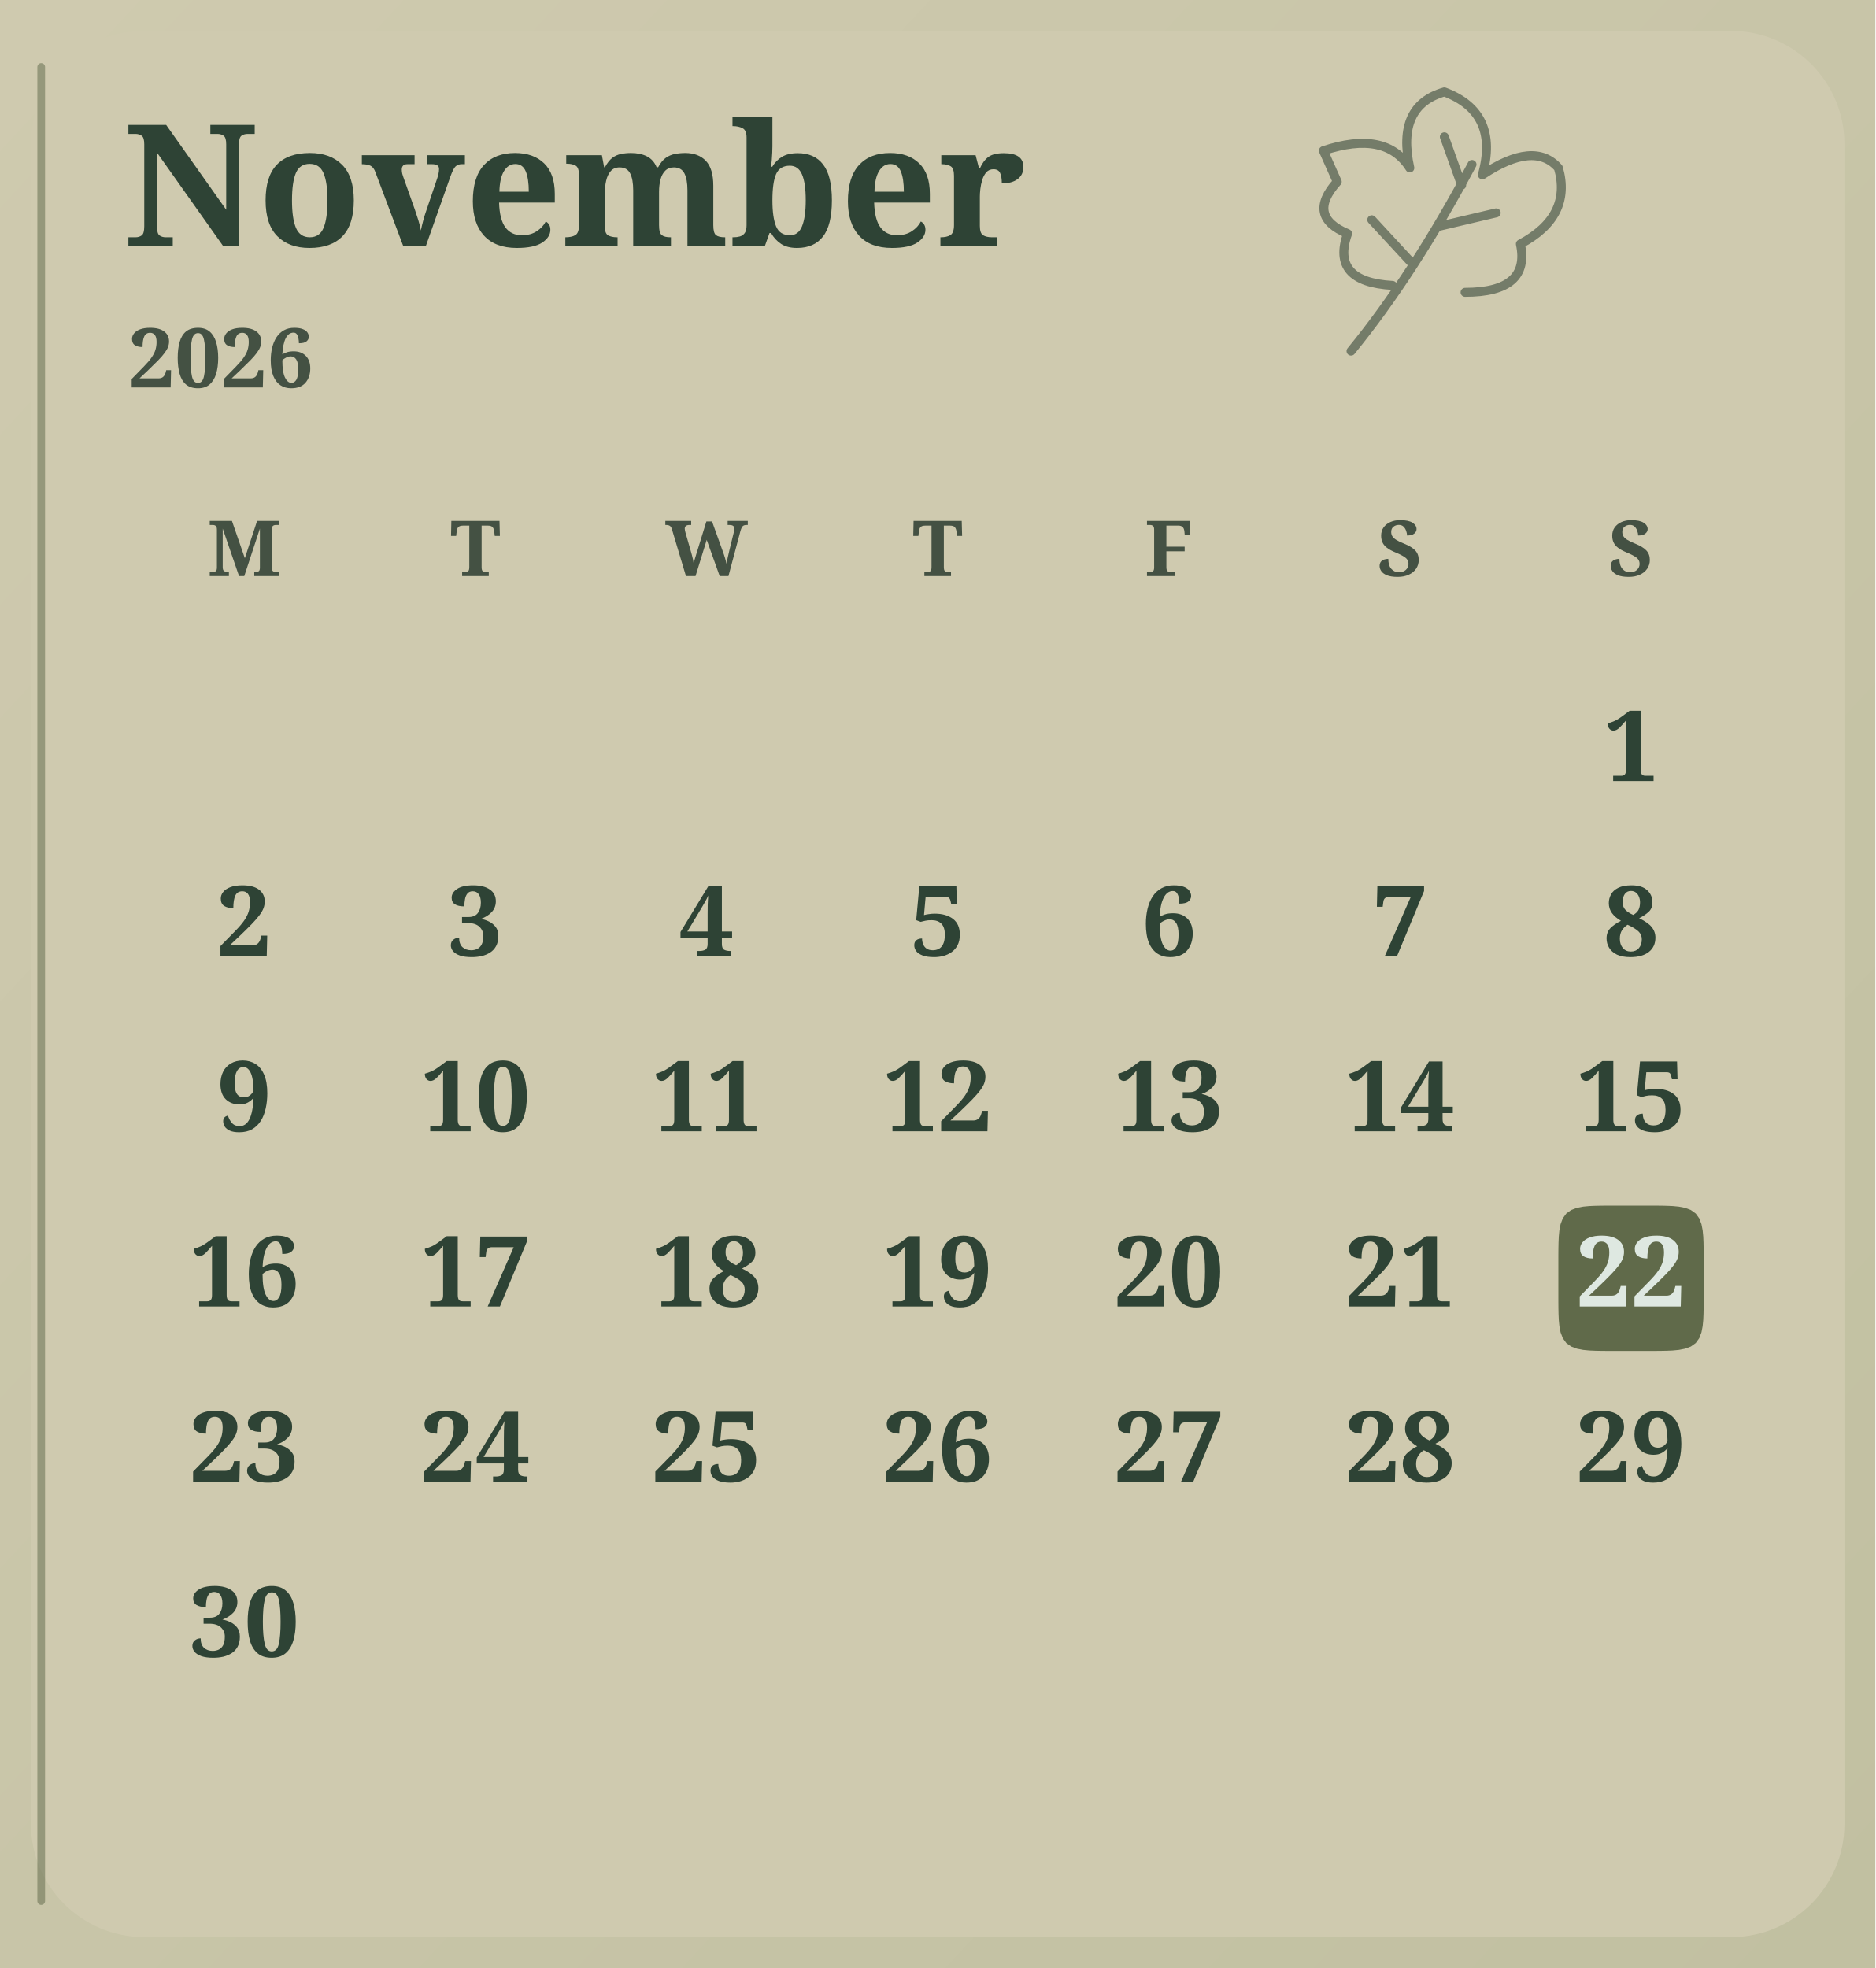
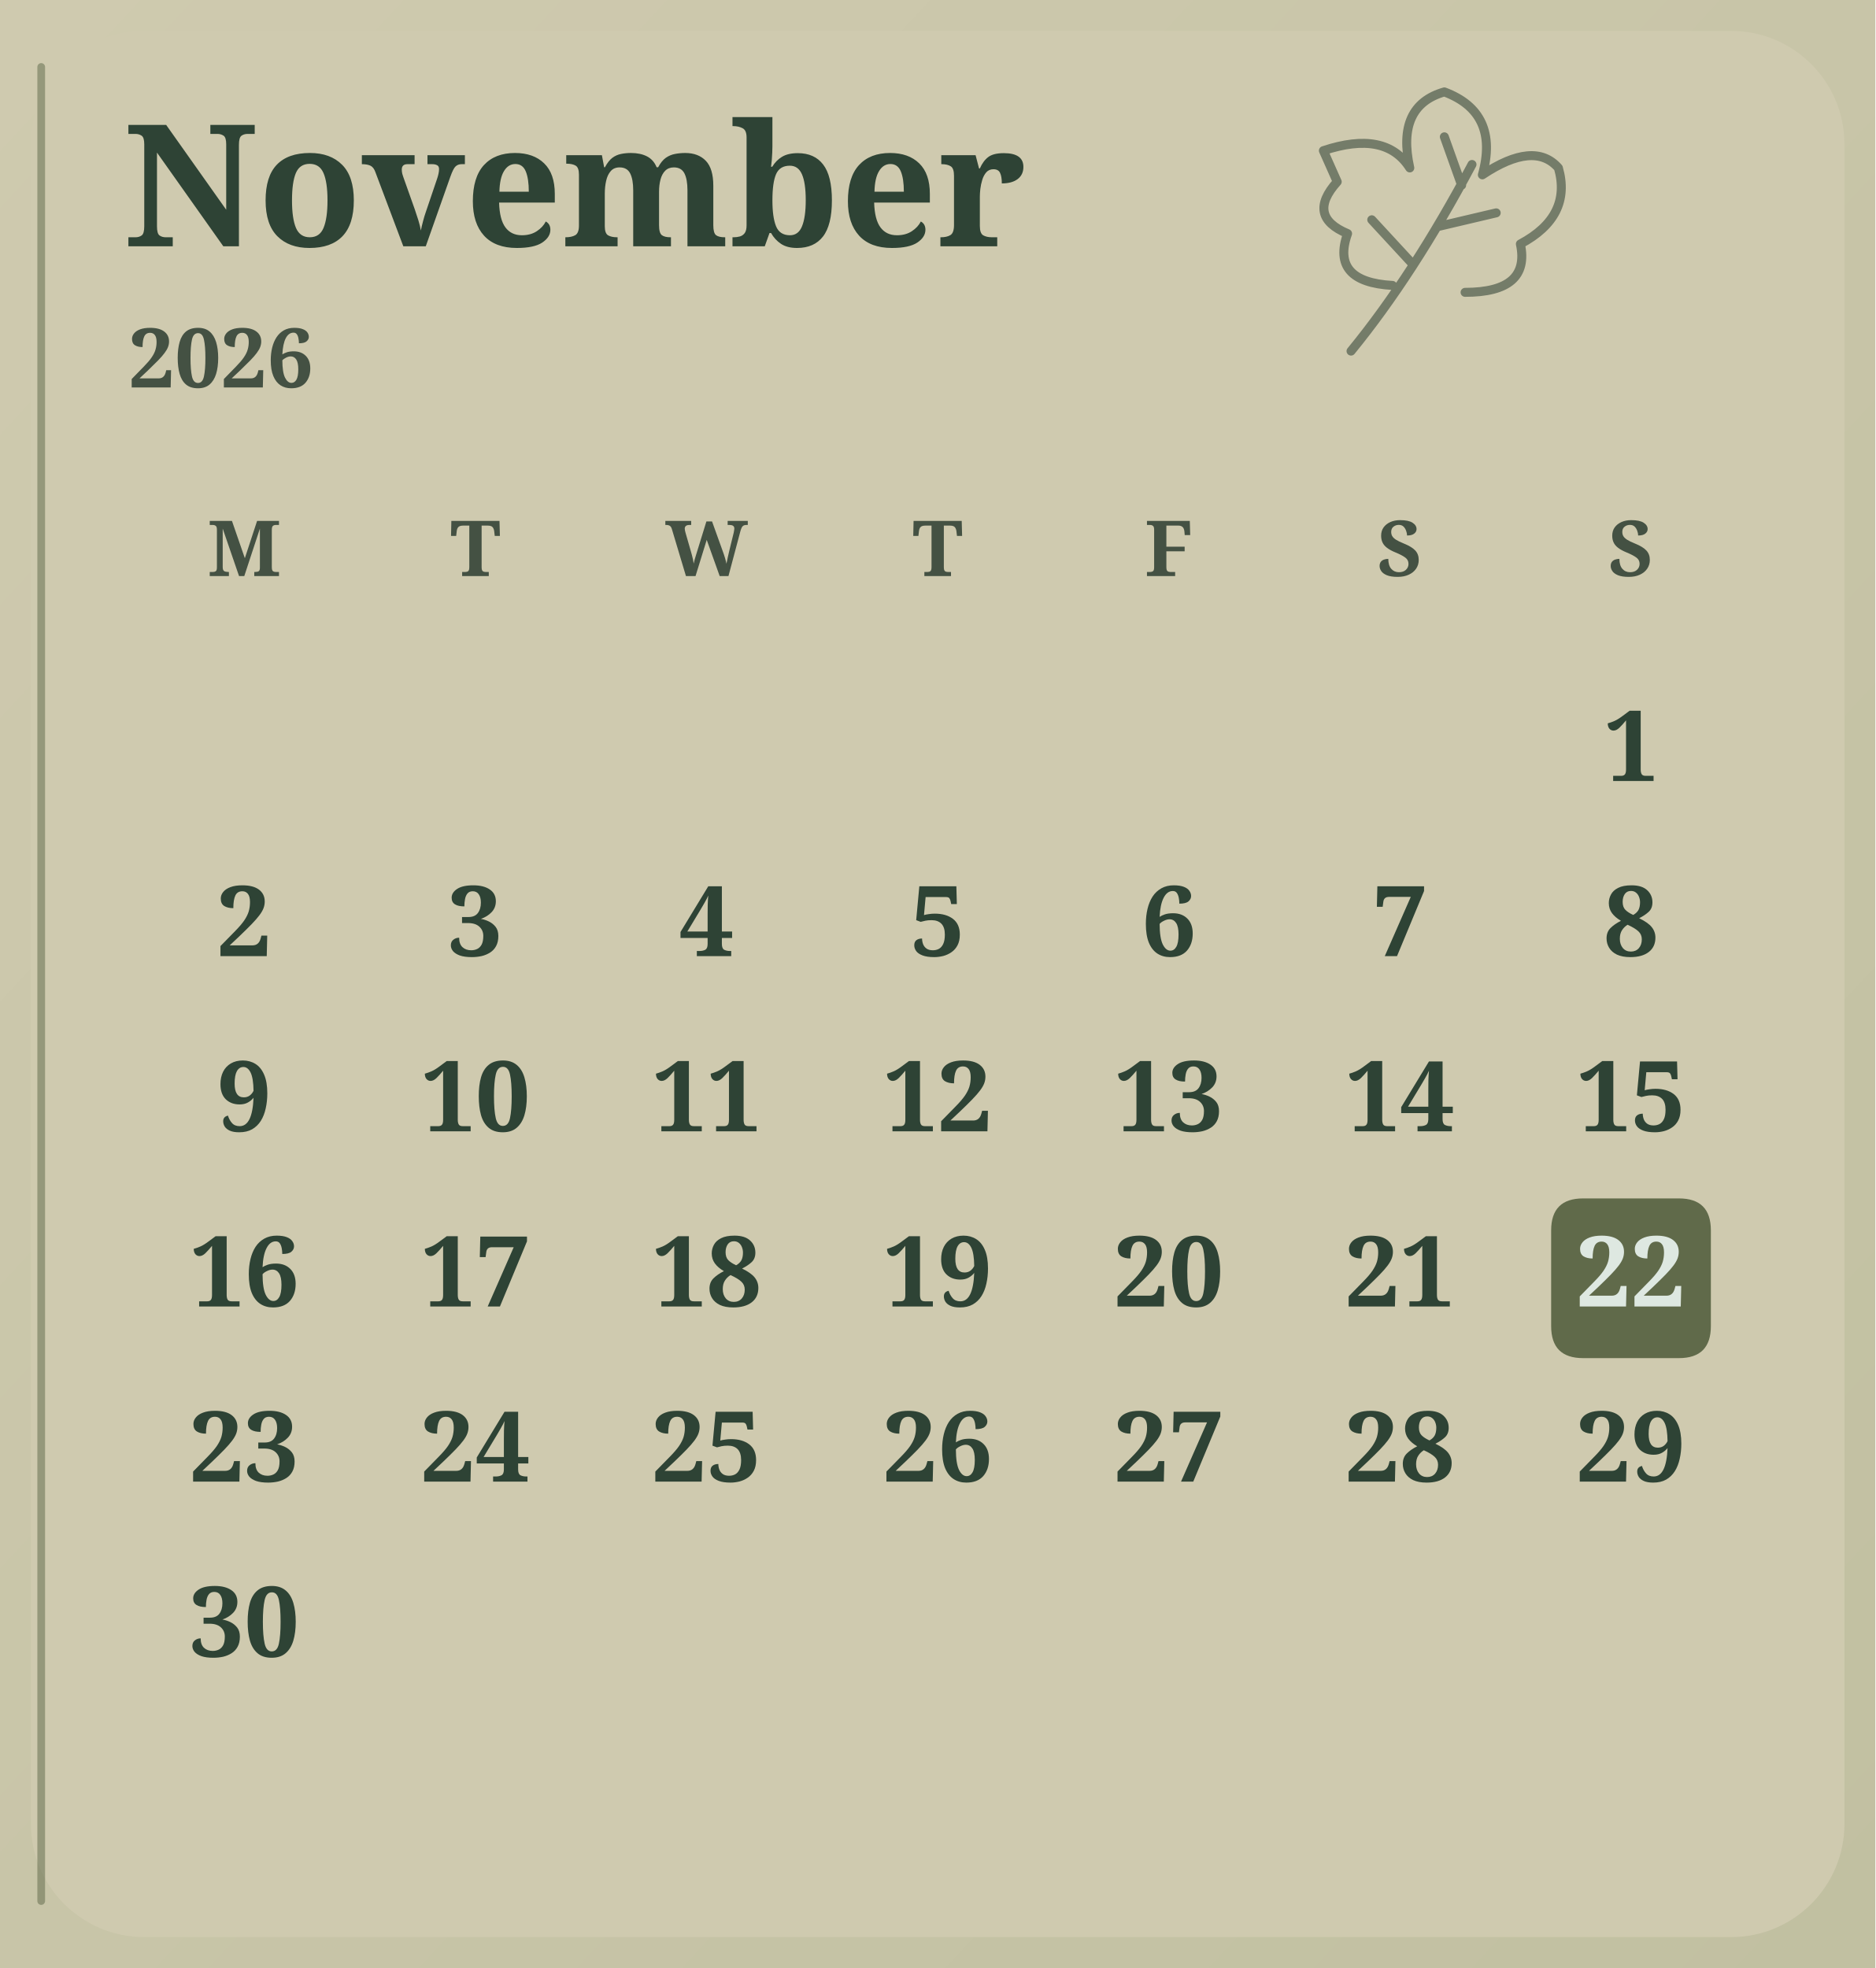
<svg xmlns="http://www.w3.org/2000/svg" width="364" height="382" viewBox="0 0 364 382">
  <defs>
    <linearGradient id="paint" x1="0" y1="0" x2="1" y2="1">
      <stop stop-color="#CFCAAF" />
      <stop offset="1" stop-color="#C1C0A1" />
    </linearGradient>
  </defs>
  <rect width="364" height="382" fill="url(#paint)" />
  <g font-family="Georgia,serif" style="font-variant-numeric:tabular-nums">
    <rect x="6" y="6" width="352" height="370" rx="22" fill="#CFCAAF" opacity="1" />
    <line x1="8" y1="13" x2="8" y2="369" stroke="#606A4A" opacity="0.52" stroke-width="1.5" stroke-linecap="round" />
    <path d="M 25 86 Q 43 64 60 32 M 37 67 Q 19 66 24 52 Q 12 47 21 37 L 17 28 Q 35 22 42 33 Q 38 15 52 11 Q 68 17 63 35 Q 78 25 85 33 Q 89 47 74 55 Q 77 69 58 69 M 43 61 L 31 48 M 50 50 L 67 46 M 57 38 L 52 24" transform="translate(245.46 10.46) scale(0.6708 0.6708)" fill="none" stroke="#445143" stroke-width="2.6" stroke-linecap="round" stroke-linejoin="round" opacity="0.65" />
    <text x="24" y="35" font-size="33" font-weight="700" fill="#2E4335" text-anchor="start" dominant-baseline="central" alignment-baseline="central">November</text>
    <text x="25" y="69" font-size="16" font-weight="600" fill="#445143" text-anchor="start" dominant-baseline="central" alignment-baseline="central">2026</text>
    <text x="47.429" y="106" font-size="15" font-weight="600" fill="#445143" text-anchor="middle" dominant-baseline="central" alignment-baseline="central">M</text>
    <text x="92.286" y="106" font-size="15" font-weight="600" fill="#445143" text-anchor="middle" dominant-baseline="central" alignment-baseline="central">T</text>
    <text x="137.143" y="106" font-size="15" font-weight="600" fill="#445143" text-anchor="middle" dominant-baseline="central" alignment-baseline="central">W</text>
    <text x="182" y="106" font-size="15" font-weight="600" fill="#445143" text-anchor="middle" dominant-baseline="central" alignment-baseline="central">T</text>
    <text x="226.857" y="106" font-size="15" font-weight="600" fill="#445143" text-anchor="middle" dominant-baseline="central" alignment-baseline="central">F</text>
    <text x="271.714" y="106" font-size="15" font-weight="600" fill="#445143" text-anchor="middle" dominant-baseline="central" alignment-baseline="central">S</text>
    <text x="316.571" y="106" font-size="15" font-weight="600" fill="#445143" text-anchor="middle" dominant-baseline="central" alignment-baseline="central">S</text>
    <text x="316.571" y="144.22" font-size="19" font-weight="550" fill="#2E4335" text-anchor="middle" dominant-baseline="central" alignment-baseline="central">1</text>
    <text x="47.429" y="178.22" font-size="19" font-weight="550" fill="#2E4335" text-anchor="middle" dominant-baseline="central" alignment-baseline="central">2</text>
    <text x="92.286" y="178.22" font-size="19" font-weight="550" fill="#2E4335" text-anchor="middle" dominant-baseline="central" alignment-baseline="central">3</text>
    <text x="137.143" y="178.22" font-size="19" font-weight="550" fill="#2E4335" text-anchor="middle" dominant-baseline="central" alignment-baseline="central">4</text>
    <text x="182" y="178.22" font-size="19" font-weight="550" fill="#2E4335" text-anchor="middle" dominant-baseline="central" alignment-baseline="central">5</text>
    <text x="226.857" y="178.22" font-size="19" font-weight="550" fill="#2E4335" text-anchor="middle" dominant-baseline="central" alignment-baseline="central">6</text>
    <text x="271.714" y="178.22" font-size="19" font-weight="550" fill="#2E4335" text-anchor="middle" dominant-baseline="central" alignment-baseline="central">7</text>
    <text x="316.571" y="178.22" font-size="19" font-weight="550" fill="#2E4335" text-anchor="middle" dominant-baseline="central" alignment-baseline="central">8</text>
    <text x="47.429" y="212.22" font-size="19" font-weight="550" fill="#2E4335" text-anchor="middle" dominant-baseline="central" alignment-baseline="central">9</text>
    <text x="92.286" y="212.22" font-size="19" font-weight="550" fill="#2E4335" text-anchor="middle" dominant-baseline="central" alignment-baseline="central">10</text>
    <text x="137.143" y="212.22" font-size="19" font-weight="550" fill="#2E4335" text-anchor="middle" dominant-baseline="central" alignment-baseline="central">11</text>
    <text x="182" y="212.22" font-size="19" font-weight="550" fill="#2E4335" text-anchor="middle" dominant-baseline="central" alignment-baseline="central">12</text>
    <text x="226.857" y="212.22" font-size="19" font-weight="550" fill="#2E4335" text-anchor="middle" dominant-baseline="central" alignment-baseline="central">13</text>
    <text x="271.714" y="212.22" font-size="19" font-weight="550" fill="#2E4335" text-anchor="middle" dominant-baseline="central" alignment-baseline="central">14</text>
    <text x="316.571" y="212.22" font-size="19" font-weight="550" fill="#2E4335" text-anchor="middle" dominant-baseline="central" alignment-baseline="central">15</text>
    <text x="47.429" y="246.22" font-size="19" font-weight="550" fill="#2E4335" text-anchor="middle" dominant-baseline="central" alignment-baseline="central">16</text>
    <text x="92.286" y="246.22" font-size="19" font-weight="550" fill="#2E4335" text-anchor="middle" dominant-baseline="central" alignment-baseline="central">17</text>
    <text x="137.143" y="246.22" font-size="19" font-weight="550" fill="#2E4335" text-anchor="middle" dominant-baseline="central" alignment-baseline="central">18</text>
    <text x="182" y="246.22" font-size="19" font-weight="550" fill="#2E4335" text-anchor="middle" dominant-baseline="central" alignment-baseline="central">19</text>
    <text x="226.857" y="246.22" font-size="19" font-weight="550" fill="#2E4335" text-anchor="middle" dominant-baseline="central" alignment-baseline="central">20</text>
    <text x="271.714" y="246.22" font-size="19" font-weight="550" fill="#2E4335" text-anchor="middle" dominant-baseline="central" alignment-baseline="central">21</text>
-     <path d="M 95.5 50 L 95.5 52.98 L 95.5 55.99 L 95.5 59.05 L 95.5 62.19 L 95.49 65.44 L 95.46 68.83 L 95.39 72.38 L 95.23 76.11 L 94.86 79.97 L 94.11 83.85 L 92.74 87.49 L 90.54 90.54 L 87.49 92.74 L 83.85 94.11 L 79.97 94.86 L 76.11 95.23 L 72.38 95.39 L 68.83 95.46 L 65.44 95.49 L 62.19 95.5 L 59.05 95.5 L 55.99 95.5 L 52.98 95.5 L 50 95.5 L 47.02 95.5 L 44.01 95.5 L 40.95 95.5 L 37.81 95.5 L 34.56 95.49 L 31.17 95.46 L 27.62 95.39 L 23.89 95.23 L 20.03 94.86 L 16.15 94.11 L 12.51 92.74 L 9.46 90.54 L 7.26 87.49 L 5.89 83.85 L 5.14 79.97 L 4.77 76.11 L 4.61 72.38 L 4.54 68.83 L 4.51 65.44 L 4.5 62.19 L 4.5 59.05 L 4.5 55.99 L 4.5 52.98 L 4.5 50 L 4.5 47.02 L 4.5 44.01 L 4.5 40.95 L 4.5 37.81 L 4.51 34.56 L 4.54 31.17 L 4.61 27.62 L 4.77 23.89 L 5.14 20.03 L 5.89 16.15 L 7.26 12.51 L 9.46 9.46 L 12.51 7.26 L 16.15 5.89 L 20.03 5.14 L 23.89 4.77 L 27.62 4.61 L 31.17 4.54 L 34.56 4.51 L 37.81 4.5 L 40.95 4.5 L 44.01 4.5 L 47.02 4.5 L 50 4.5 L 52.98 4.5 L 55.99 4.5 L 59.05 4.5 L 62.19 4.5 L 65.44 4.51 L 68.83 4.54 L 72.38 4.61 L 76.11 4.77 L 79.97 5.14 L 83.85 5.89 L 87.49 7.26 L 90.54 9.46 L 92.74 12.51 L 94.11 16.15 L 94.86 20.03 L 95.23 23.89 L 95.39 27.62 L 95.46 31.17 L 95.49 34.56 L 95.5 37.81 L 95.5 40.95 L 95.5 44.01 L 95.5 47.02 Z" transform="translate(301.0714 232.62) scale(0.31 0.31)" fill="#606A4A" opacity="1" />
+     <path d="M 20 0 L 80 0 Q 100 0 100 20 L 100 80 Q 100 100 80 100 L 20 100 Q 0 100 0 80 L 0 20 Q 0 0 20 0 Z" transform="translate(301.0714 232.62) scale(0.31 0.31)" fill="#606A4A" opacity="1" />
    <text x="316.571" y="246.22" font-size="19" font-weight="700" fill="#DEE8E1" text-anchor="middle" dominant-baseline="central" alignment-baseline="central">22</text>
    <text x="47.429" y="280.22" font-size="19" font-weight="550" fill="#2E4335" text-anchor="middle" dominant-baseline="central" alignment-baseline="central">23</text>
    <text x="92.286" y="280.22" font-size="19" font-weight="550" fill="#2E4335" text-anchor="middle" dominant-baseline="central" alignment-baseline="central">24</text>
    <text x="137.143" y="280.22" font-size="19" font-weight="550" fill="#2E4335" text-anchor="middle" dominant-baseline="central" alignment-baseline="central">25</text>
    <text x="182" y="280.22" font-size="19" font-weight="550" fill="#2E4335" text-anchor="middle" dominant-baseline="central" alignment-baseline="central">26</text>
    <text x="226.857" y="280.22" font-size="19" font-weight="550" fill="#2E4335" text-anchor="middle" dominant-baseline="central" alignment-baseline="central">27</text>
    <text x="271.714" y="280.22" font-size="19" font-weight="550" fill="#2E4335" text-anchor="middle" dominant-baseline="central" alignment-baseline="central">28</text>
    <text x="316.571" y="280.22" font-size="19" font-weight="550" fill="#2E4335" text-anchor="middle" dominant-baseline="central" alignment-baseline="central">29</text>
    <text x="47.429" y="314.22" font-size="19" font-weight="550" fill="#2E4335" text-anchor="middle" dominant-baseline="central" alignment-baseline="central">30</text>
  </g>
</svg>
